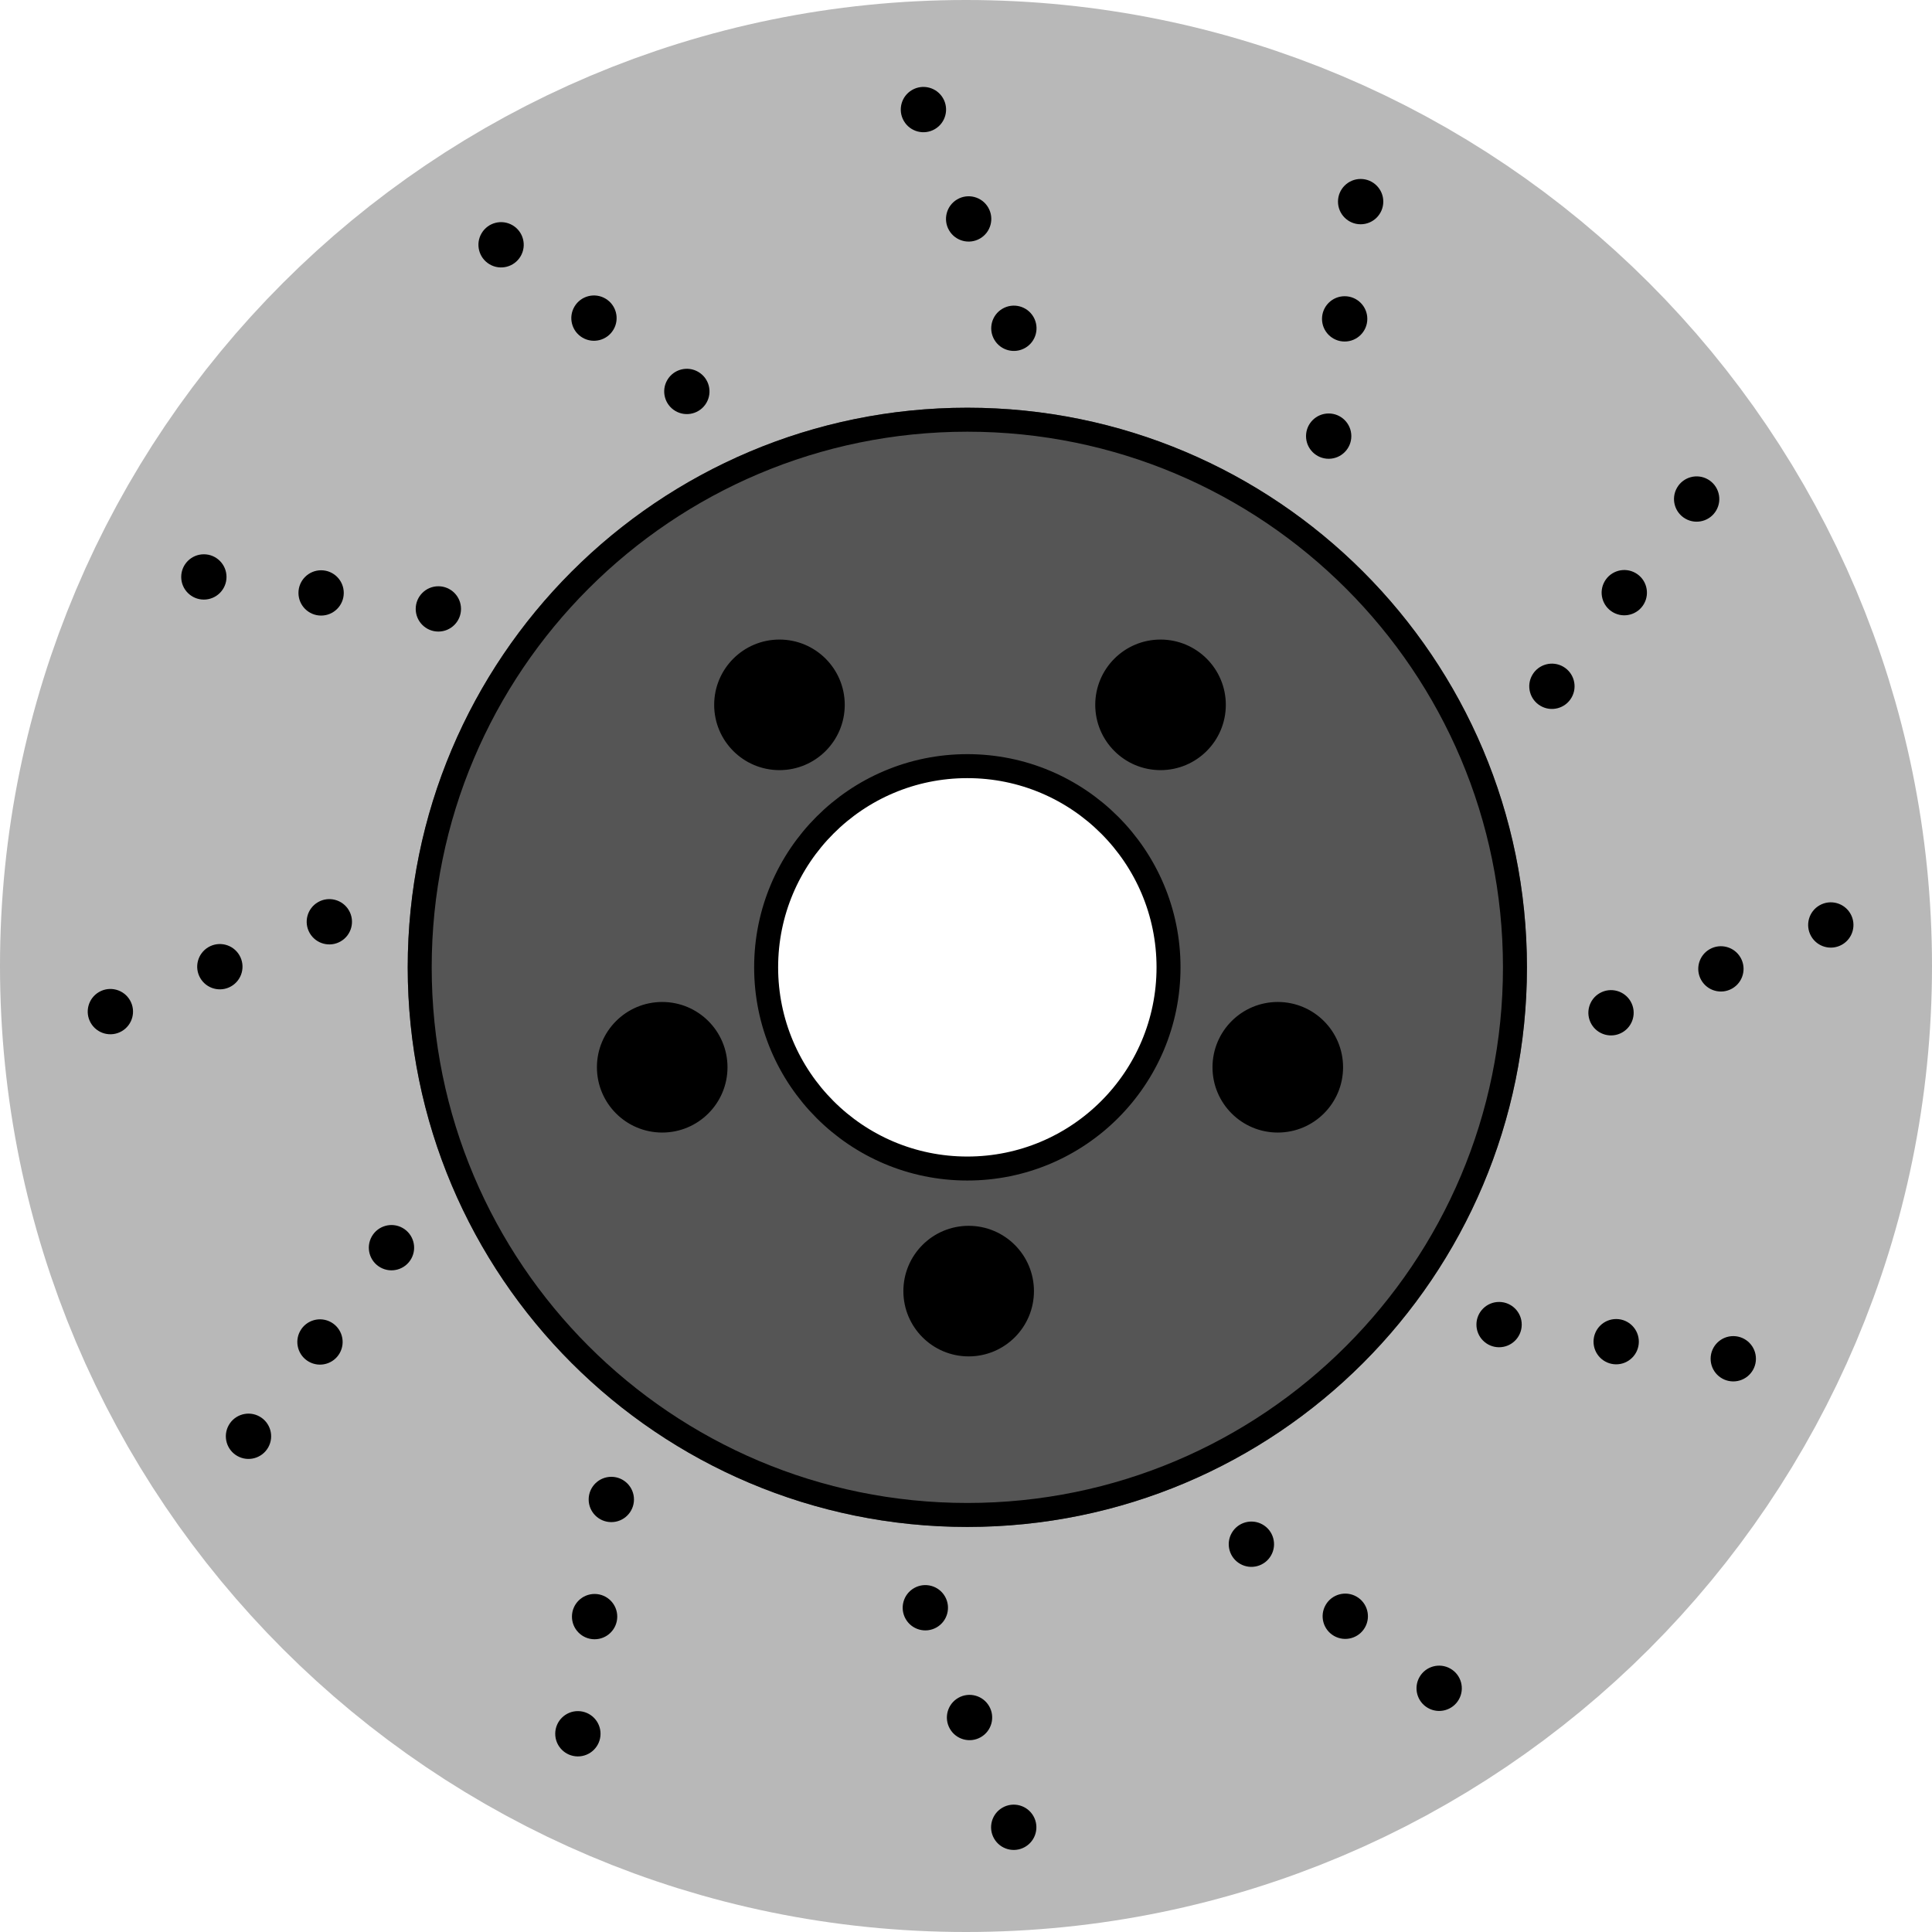
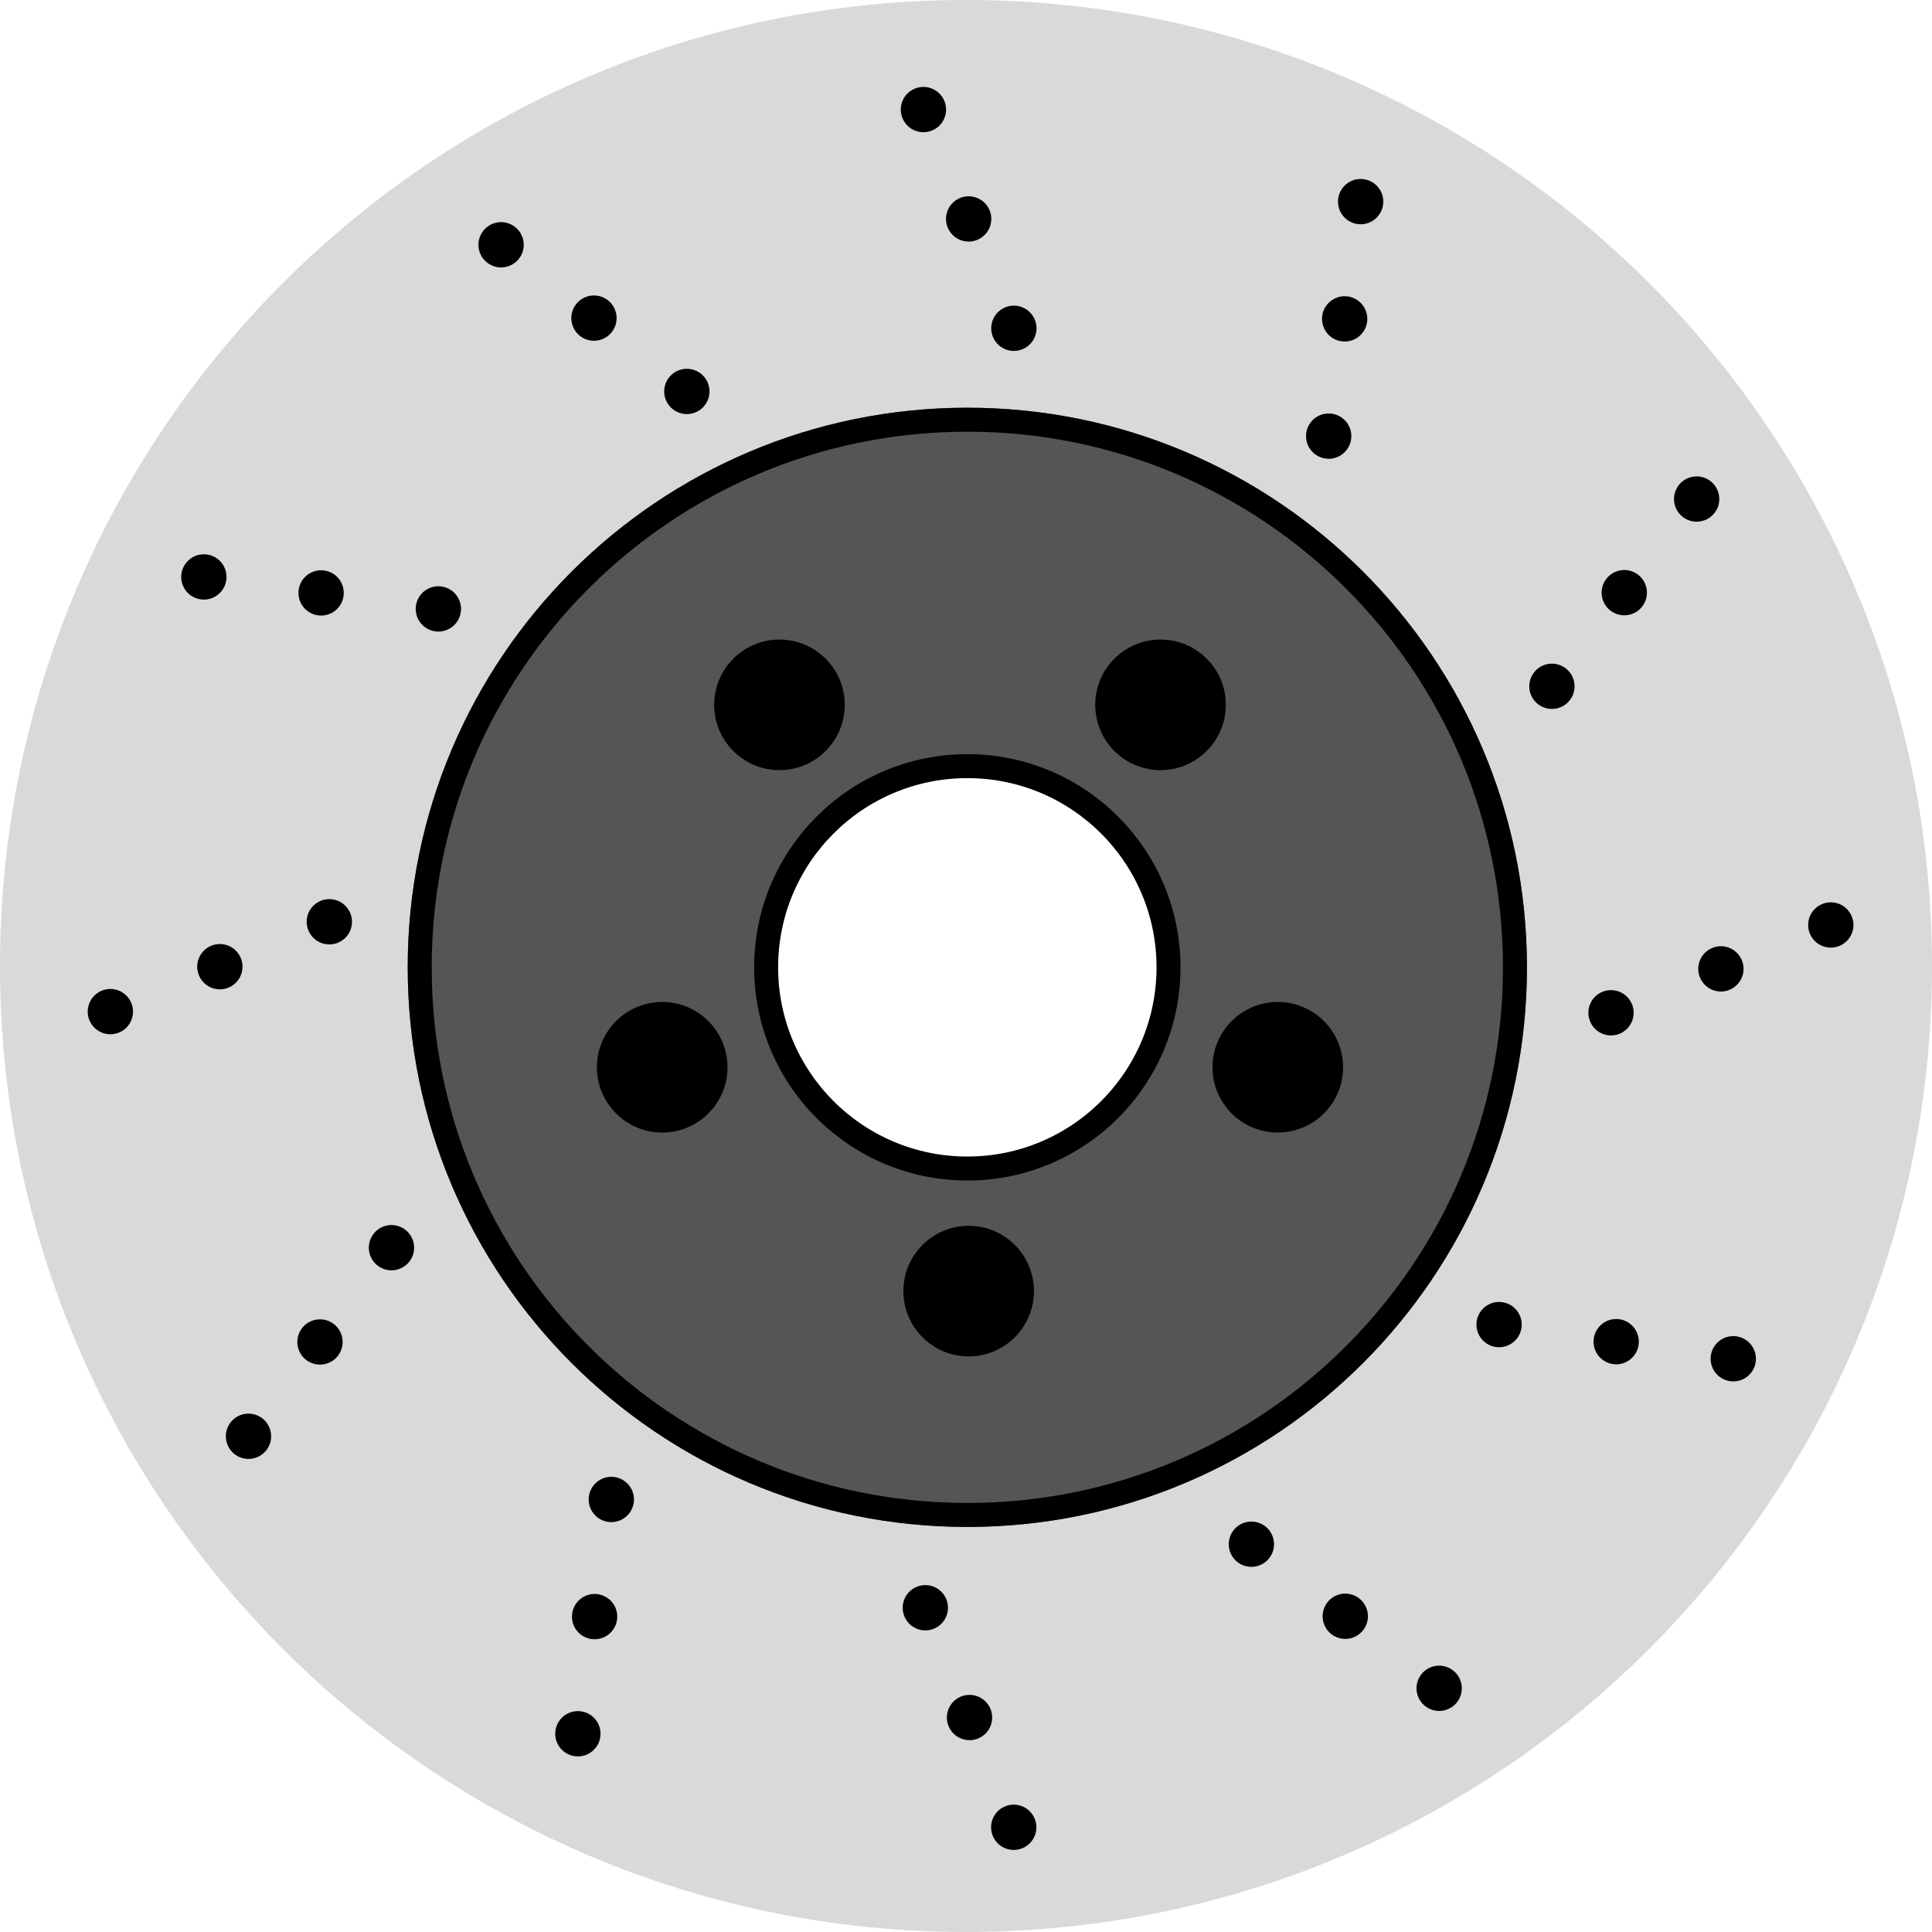
<svg xmlns="http://www.w3.org/2000/svg" width="725" height="725" viewBox="0 0 725 725" fill="none">
-   <circle cx="362.5" cy="362.5" r="285.5" stroke="#B8B8B8" stroke-width="154" />
+   <circle cx="362.5" cy="362.5" r="285.5" stroke="#D9D9D9" stroke-width="154" />
  <circle cx="363" cy="363" r="144" stroke="#555555" stroke-width="132" />
  <circle cx="363" cy="363" r="205.5" stroke="black" stroke-width="9" />
  <circle cx="363" cy="363" r="75.5" stroke="black" stroke-width="9" />
  <circle cx="76.5" cy="216.5" r="8.5" fill="black" />
  <circle cx="120.5" cy="222.5" r="8.5" fill="black" />
  <circle cx="164.5" cy="228.5" r="8.5" fill="black" />
  <circle cx="188.036" cy="91.86" r="8.5" transform="rotate(30.5235 188.036 91.8604)" fill="black" />
  <circle cx="222.891" cy="119.376" r="8.5" transform="rotate(30.5235 222.891 119.376)" fill="black" />
  <circle cx="257.746" cy="146.892" r="8.5" transform="rotate(30.5235 257.746 146.892)" fill="black" />
  <circle cx="93.249" cy="538.976" r="8.5" transform="rotate(-60.5977 93.2485 538.976)" fill="black" />
  <circle cx="120.077" cy="503.589" r="8.5" transform="rotate(-60.5977 120.077 503.589)" fill="black" />
  <circle cx="146.905" cy="468.203" r="8.5" transform="rotate(-60.5977 146.905 468.203)" fill="black" />
  <circle cx="216.855" cy="650.61" r="8.5" transform="rotate(-89.6435 216.855 650.61)" fill="black" />
  <circle cx="223.129" cy="606.648" r="8.5" transform="rotate(-89.6435 223.129 606.648)" fill="black" />
  <circle cx="229.403" cy="562.687" r="8.5" transform="rotate(-89.6435 229.403 562.687)" fill="black" />
  <circle cx="540.057" cy="633.548" r="8.5" transform="rotate(-150.264 540.057 633.548)" fill="black" />
  <circle cx="504.826" cy="606.515" r="8.5" transform="rotate(-150.264 504.826 606.515)" fill="black" />
  <circle cx="469.596" cy="579.481" r="8.5" transform="rotate(-150.264 469.596 579.481)" fill="black" />
  <circle cx="41.42" cy="379.617" r="8.5" transform="rotate(-30.0742 41.4204 379.617)" fill="black" />
  <circle cx="82.503" cy="362.76" r="8.5" transform="rotate(-30.0742 82.5034 362.76)" fill="black" />
  <circle cx="123.587" cy="345.902" r="8.5" transform="rotate(-30.0742 123.587 345.902)" fill="black" />
  <circle cx="380.414" cy="685.708" r="8.5" transform="rotate(-119.698 380.414 685.708)" fill="black" />
  <circle cx="363.826" cy="644.515" r="8.5" transform="rotate(-119.698 363.826 644.515)" fill="black" />
  <circle cx="347.24" cy="603.321" r="8.5" transform="rotate(-119.698 347.24 603.321)" fill="black" />
  <circle cx="346.523" cy="41.119" r="8.5" transform="rotate(59.7658 346.523 41.1188)" fill="black" />
-   <circle cx="363.494" cy="82.155" r="8.5" transform="rotate(59.7658 363.494 82.1549)" fill="black" />
+   <circle cx="363.494" cy="82.155" r="8.5" transform="rotate(59.7658 363.494 82.155)" fill="black" />
  <circle cx="380.466" cy="123.191" r="8.5" transform="rotate(59.7658 380.466 123.191)" fill="black" />
  <circle cx="650.428" cy="509.887" r="8.5" transform="rotate(-179.466 650.428 509.887)" fill="black" />
  <circle cx="606.487" cy="503.477" r="8.5" transform="rotate(-179.466 606.487 503.477)" fill="black" />
  <circle cx="562.544" cy="497.068" r="8.5" transform="rotate(-179.466 562.544 497.068)" fill="black" />
  <circle cx="636.684" cy="187.268" r="8.5" transform="rotate(119.936 636.684 187.268)" fill="black" />
  <circle cx="609.527" cy="222.404" r="8.5" transform="rotate(119.936 609.527 222.404)" fill="black" />
  <circle cx="582.37" cy="257.539" r="8.5" transform="rotate(119.936 582.37 257.539)" fill="black" />
  <circle cx="687.025" cy="347.104" r="8.5" transform="rotate(150.459 687.025 347.104)" fill="black" />
  <circle cx="645.787" cy="363.578" r="8.5" transform="rotate(150.459 645.787 363.578)" fill="black" />
  <circle cx="604.549" cy="380.051" r="8.5" transform="rotate(150.459 604.549 380.051)" fill="black" />
-   <circle cx="510.593" cy="75.66" r="8.5" transform="rotate(89.9969 510.593 75.6596)" fill="black" />
+   <circle cx="510.593" cy="75.659" r="8.5" transform="rotate(89.9969 510.593 75.6595)" fill="black" />
  <circle cx="504.596" cy="119.66" r="8.5" transform="rotate(89.9969 504.596 119.66)" fill="black" />
  <circle cx="498.598" cy="163.66" r="8.5" transform="rotate(89.9969 498.598 163.66)" fill="black" />
  <circle cx="248.5" cy="400.5" r="23" fill="black" stroke="black" stroke-width="3" />
  <circle cx="363.5" cy="484.5" r="23" fill="black" stroke="black" stroke-width="3" />
  <circle cx="479.5" cy="400.5" r="23" fill="black" stroke="black" stroke-width="3" />
  <circle cx="435.5" cy="264.5" r="23" fill="black" stroke="black" stroke-width="3" />
  <circle cx="292.5" cy="264.5" r="23" fill="black" stroke="black" stroke-width="3" />
</svg>
